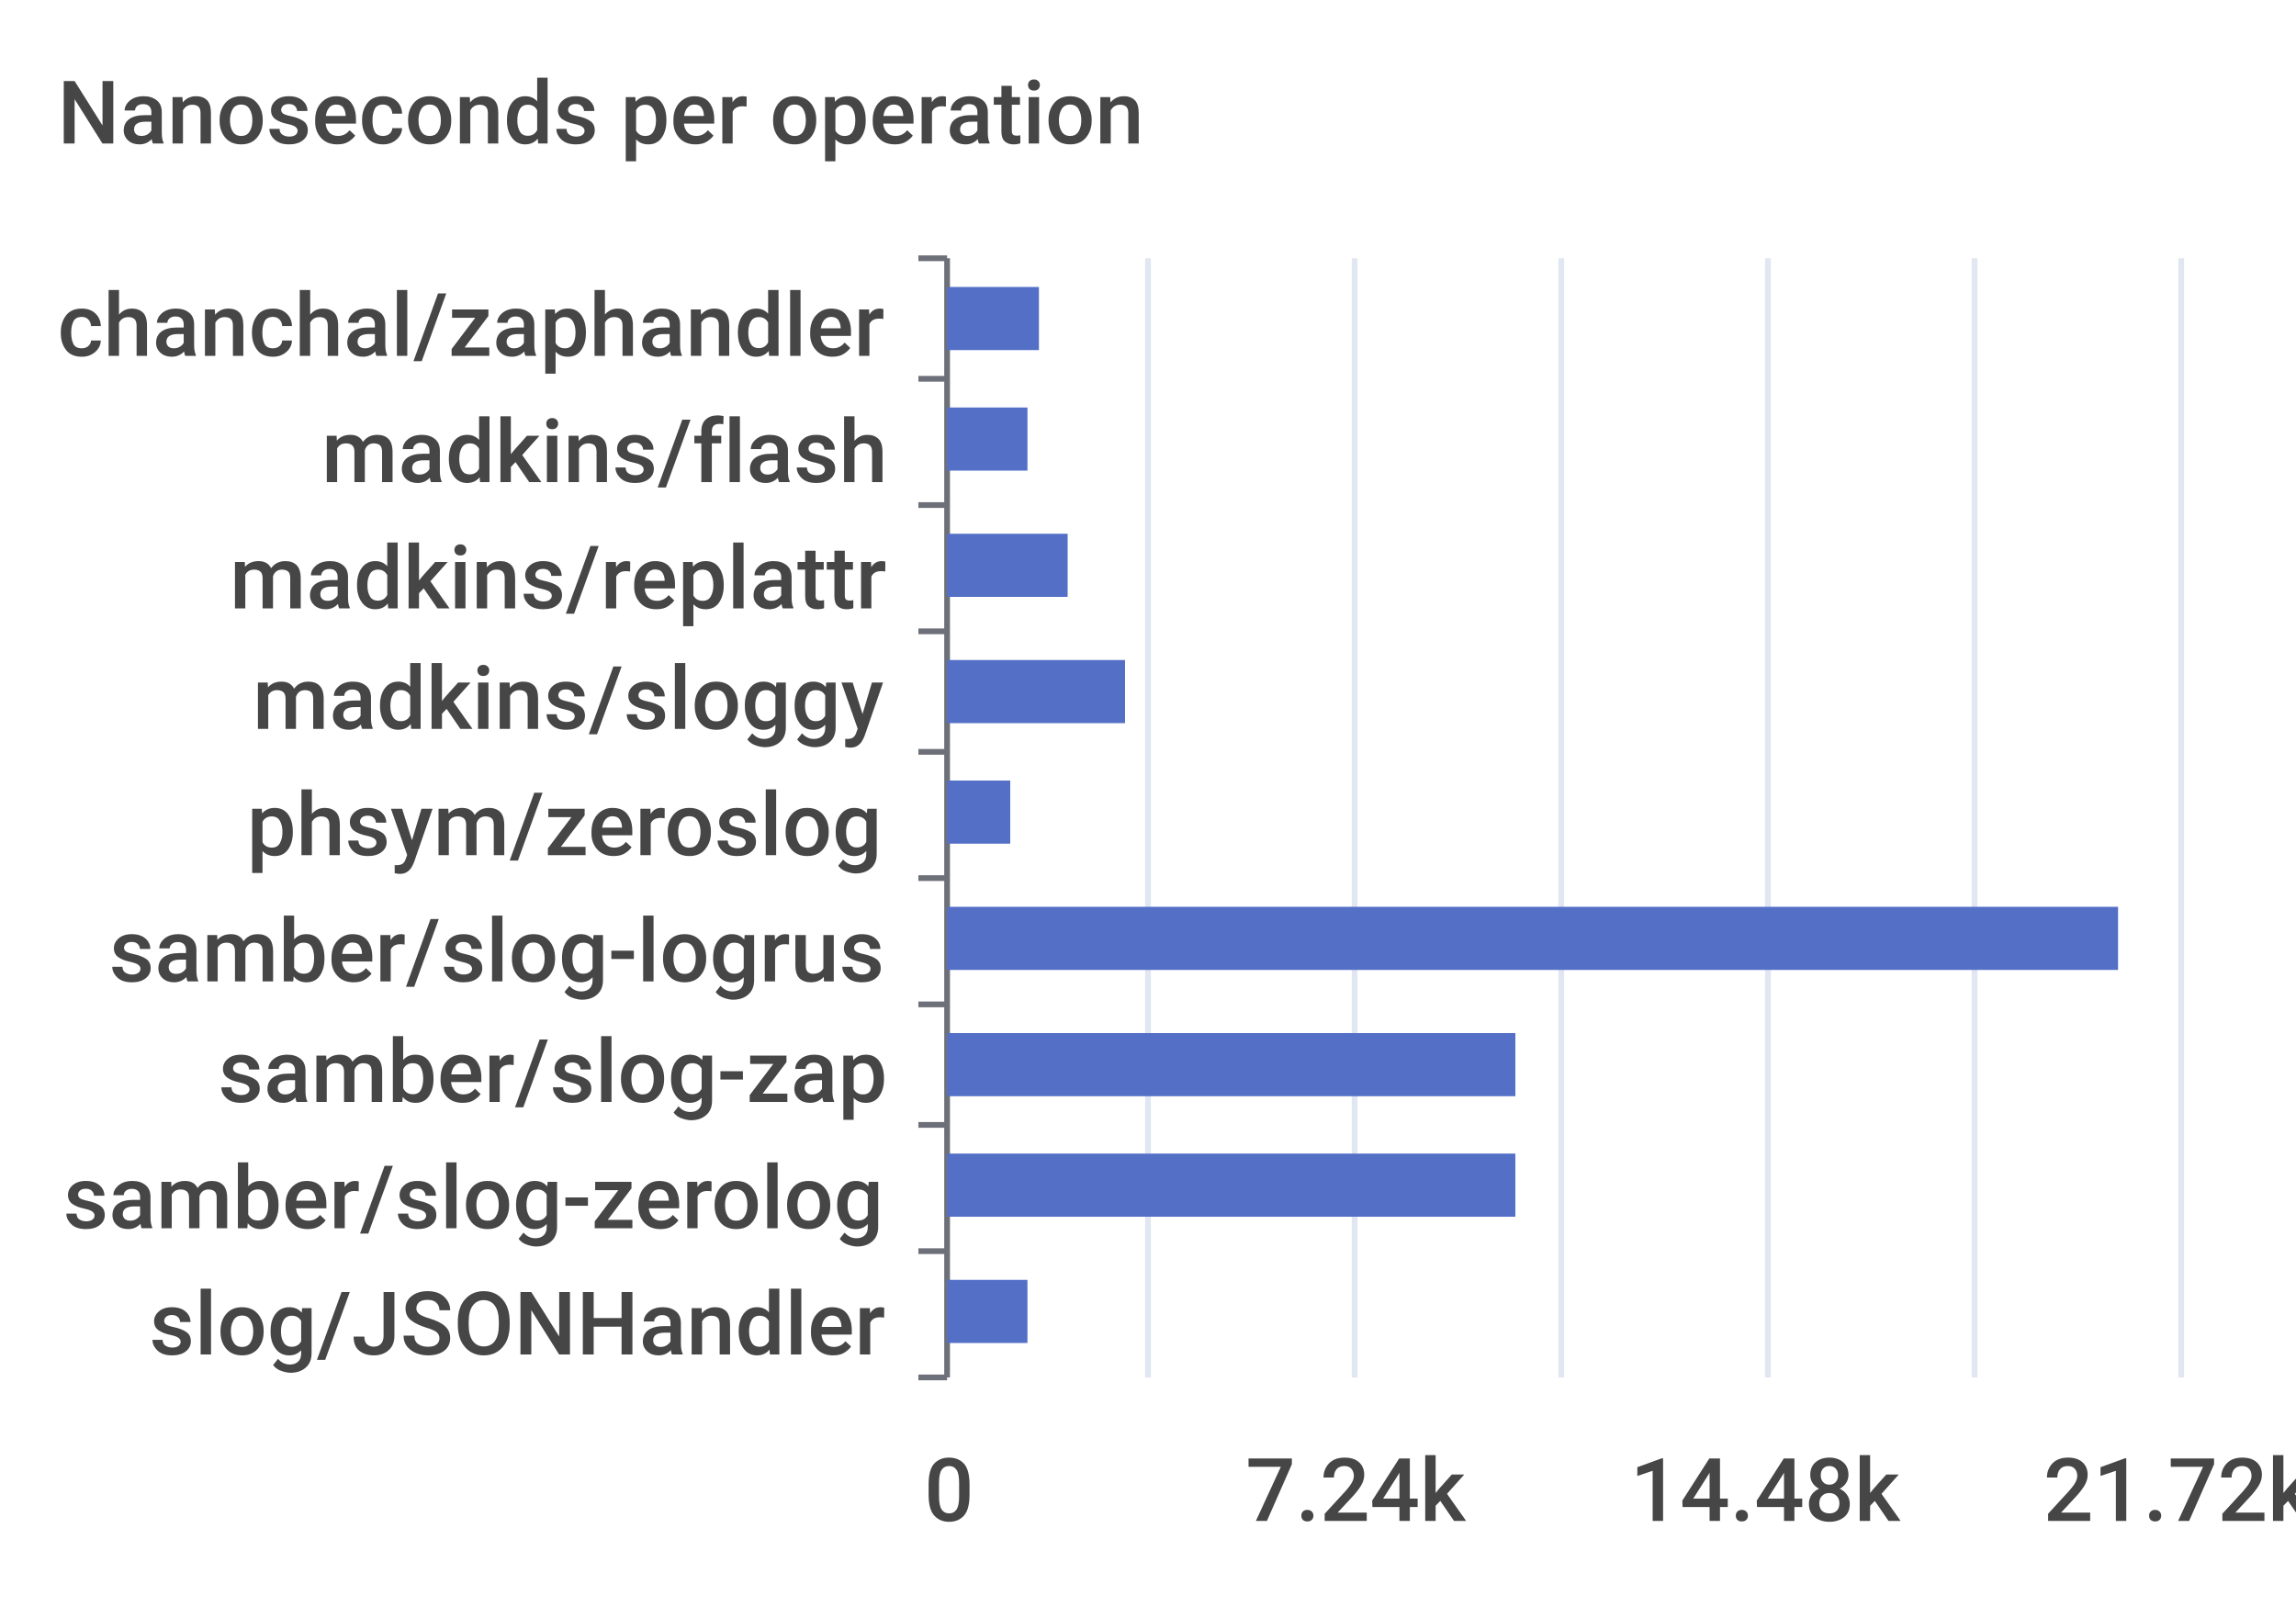
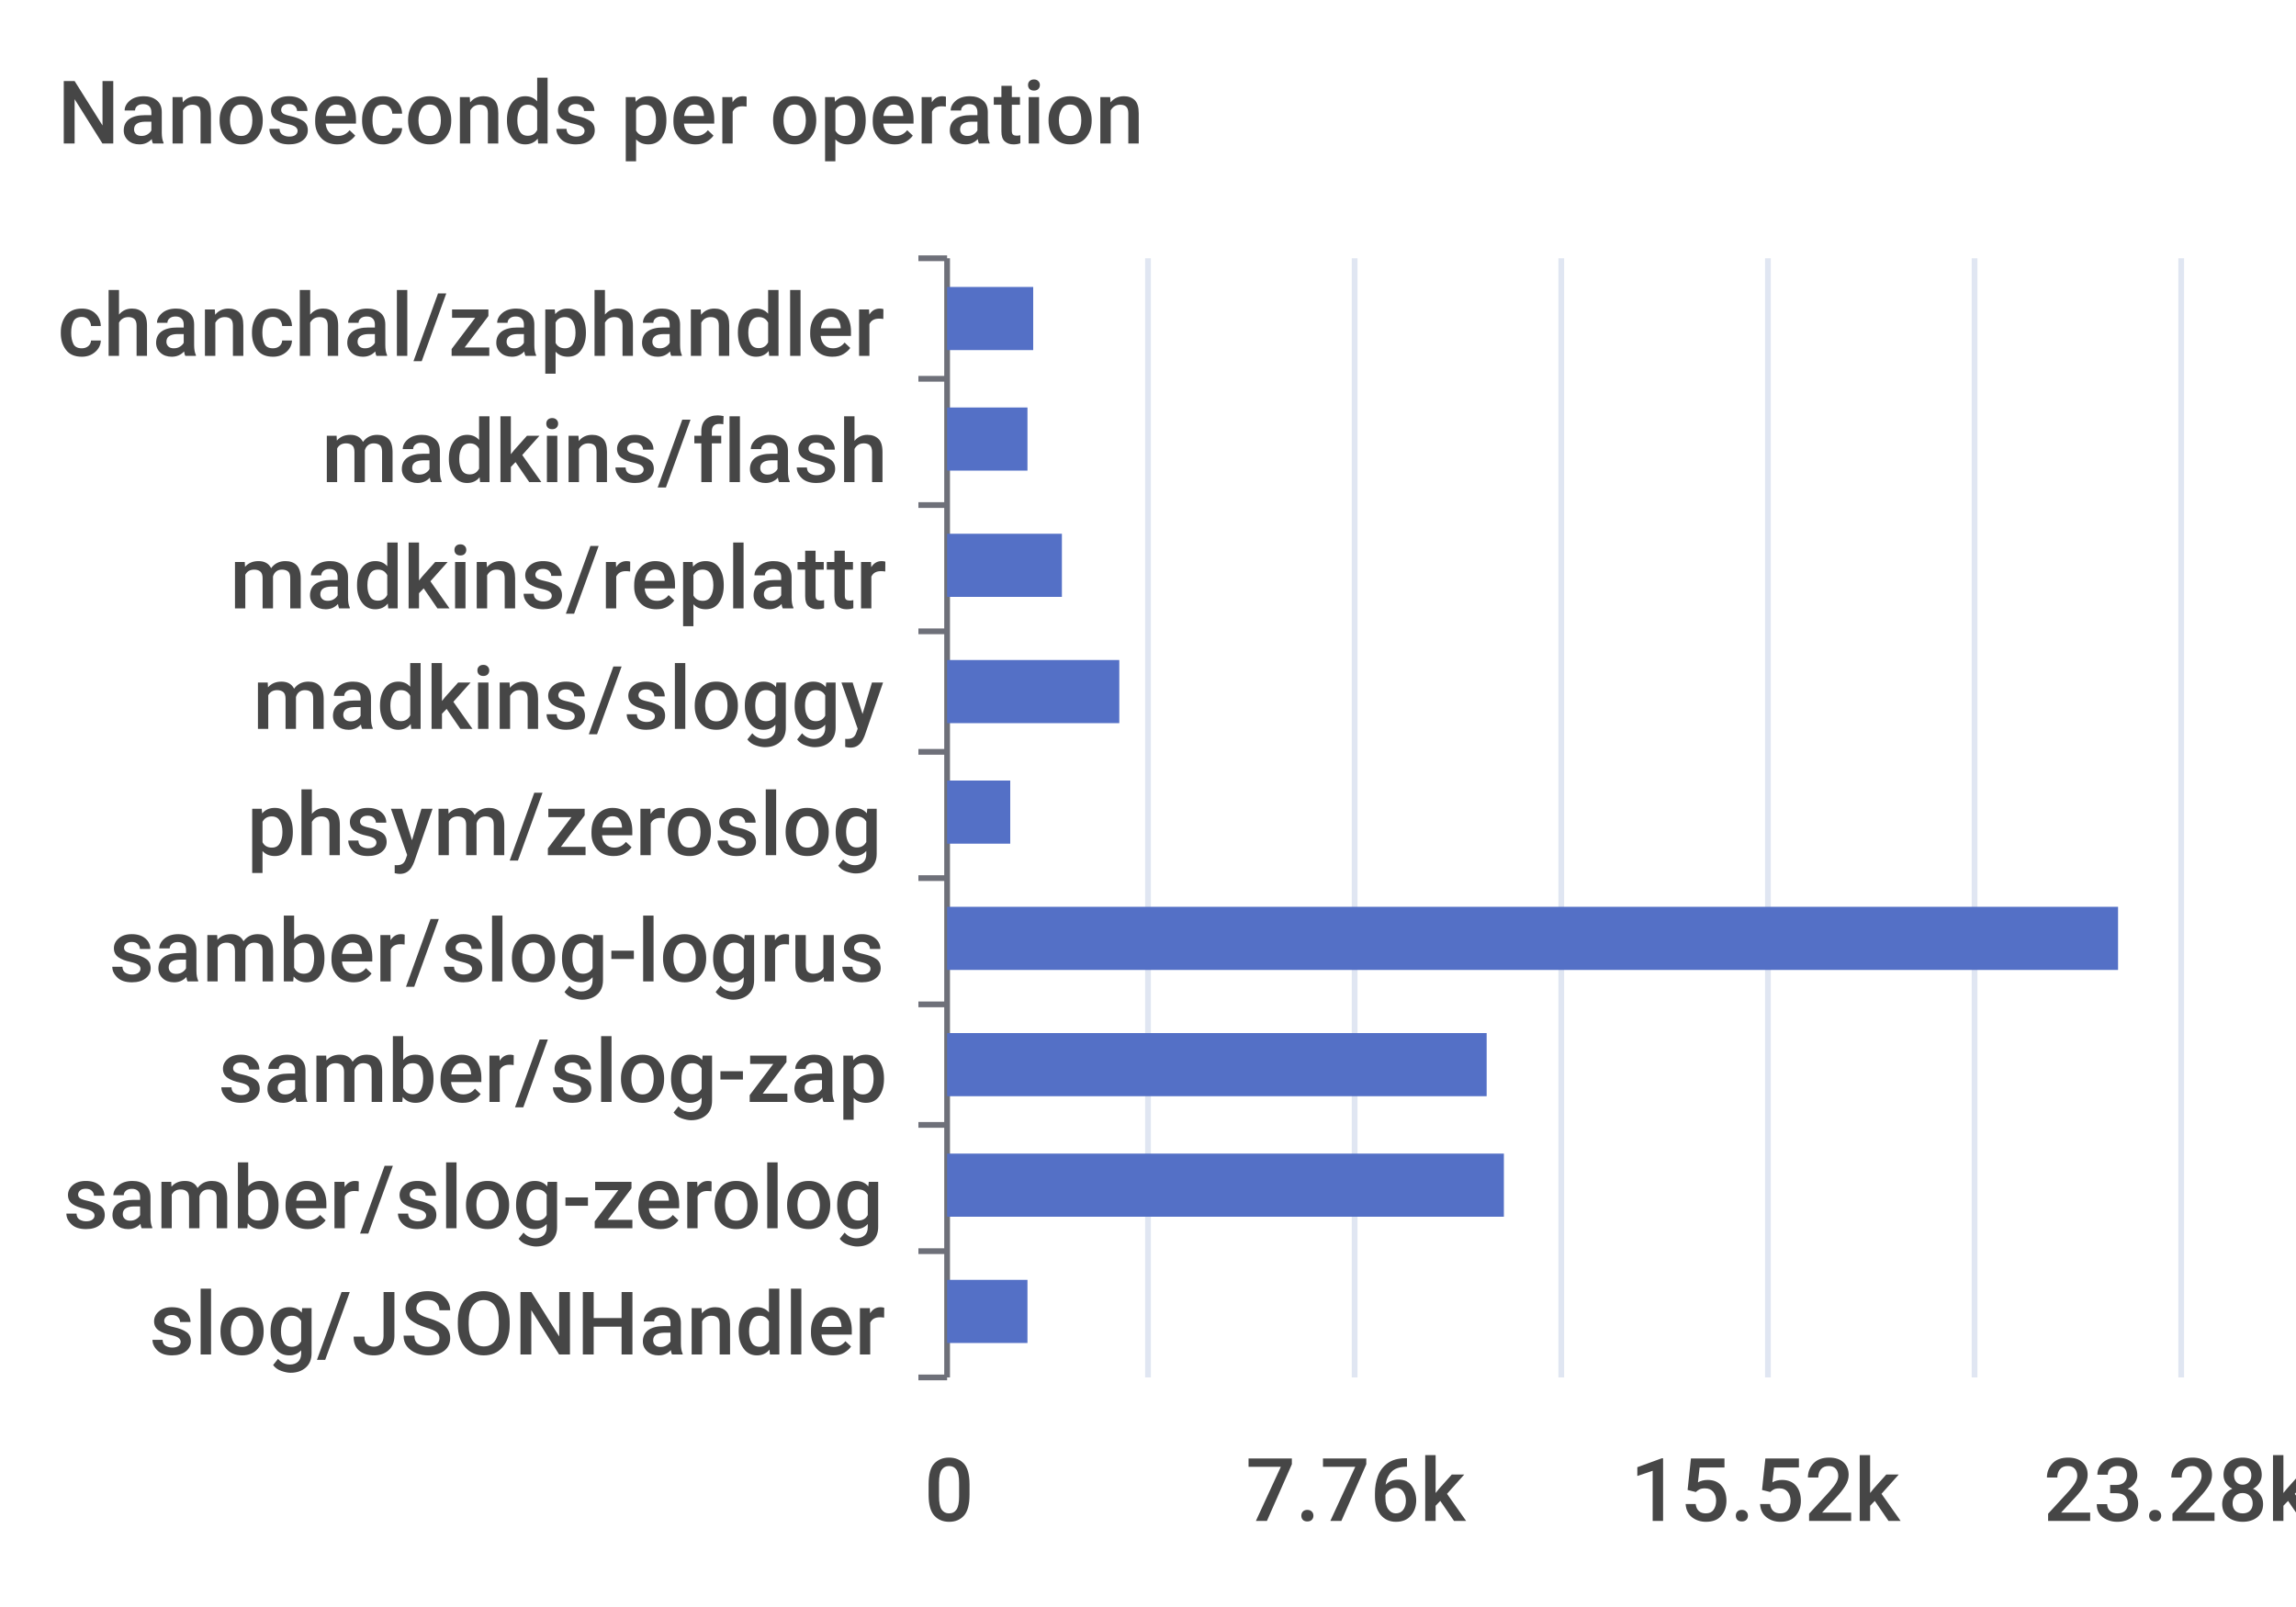
<svg xmlns="http://www.w3.org/2000/svg" width="400" height="280">\n<path d="M 0 0 L 400 0 L 400 280 L 0 280 L 0 0" style="stroke-width:0;stroke:none;fill:rgba(255,255,255,1.0)" />
  <text x="10" y="25" style="stroke-width:0;stroke:none;fill:rgba(70,70,70,1.0);font-size:15.3px;font-family:'Roboto Medium',sans-serif">Nanoseconds per operation</text>
  <path d="M 160 45 L 165 45" style="stroke-width:1;stroke:rgba(110,112,121,1.0);fill:none" />
  <path d="M 160 66 L 165 66" style="stroke-width:1;stroke:rgba(110,112,121,1.0);fill:none" />
  <path d="M 160 88 L 165 88" style="stroke-width:1;stroke:rgba(110,112,121,1.0);fill:none" />
  <path d="M 160 110 L 165 110" style="stroke-width:1;stroke:rgba(110,112,121,1.0);fill:none" />
  <path d="M 160 131 L 165 131" style="stroke-width:1;stroke:rgba(110,112,121,1.0);fill:none" />
  <path d="M 160 153 L 165 153" style="stroke-width:1;stroke:rgba(110,112,121,1.0);fill:none" />
  <path d="M 160 175 L 165 175" style="stroke-width:1;stroke:rgba(110,112,121,1.0);fill:none" />
  <path d="M 160 196 L 165 196" style="stroke-width:1;stroke:rgba(110,112,121,1.0);fill:none" />
  <path d="M 160 218 L 165 218" style="stroke-width:1;stroke:rgba(110,112,121,1.0);fill:none" />
  <path d="M 160 240 L 165 240" style="stroke-width:1;stroke:rgba(110,112,121,1.0);fill:none" />
  <path d="M 165 45 L 165 240" style="stroke-width:1;stroke:rgba(110,112,121,1.0);fill:none" />
  <text x="10" y="62" style="stroke-width:0;stroke:none;fill:rgba(70,70,70,1.0);font-size:15.3px;font-family:'Roboto Medium',sans-serif">chanchal/zaphandler</text>
  <text x="56" y="84" style="stroke-width:0;stroke:none;fill:rgba(70,70,70,1.0);font-size:15.3px;font-family:'Roboto Medium',sans-serif">madkins/flash</text>
  <text x="40" y="106" style="stroke-width:0;stroke:none;fill:rgba(70,70,70,1.0);font-size:15.3px;font-family:'Roboto Medium',sans-serif">madkins/replattr</text>
  <text x="44" y="127" style="stroke-width:0;stroke:none;fill:rgba(70,70,70,1.0);font-size:15.3px;font-family:'Roboto Medium',sans-serif">madkins/sloggy</text>
  <text x="43" y="149" style="stroke-width:0;stroke:none;fill:rgba(70,70,70,1.0);font-size:15.3px;font-family:'Roboto Medium',sans-serif">phsym/zeroslog</text>
  <text x="19" y="171" style="stroke-width:0;stroke:none;fill:rgba(70,70,70,1.0);font-size:15.3px;font-family:'Roboto Medium',sans-serif">samber/slog-logrus</text>
  <text x="38" y="192" style="stroke-width:0;stroke:none;fill:rgba(70,70,70,1.0);font-size:15.3px;font-family:'Roboto Medium',sans-serif">samber/slog-zap</text>
  <text x="11" y="214" style="stroke-width:0;stroke:none;fill:rgba(70,70,70,1.0);font-size:15.3px;font-family:'Roboto Medium',sans-serif">samber/slog-zerolog</text>
  <text x="26" y="236" style="stroke-width:0;stroke:none;fill:rgba(70,70,70,1.0);font-size:15.3px;font-family:'Roboto Medium',sans-serif">slog/JSONHandler</text>
  <text x="161" y="265" style="stroke-width:0;stroke:none;fill:rgba(70,70,70,1.0);font-size:15.3px;font-family:'Roboto Medium',sans-serif">0</text>
-   <text x="217" y="265" style="stroke-width:0;stroke:none;fill:rgba(70,70,70,1.0);font-size:15.3px;font-family:'Roboto Medium',sans-serif">7.24k</text>
-   <text x="284" y="265" style="stroke-width:0;stroke:none;fill:rgba(70,70,70,1.0);font-size:15.3px;font-family:'Roboto Medium',sans-serif">14.48k</text>
-   <text x="356" y="265" style="stroke-width:0;stroke:none;fill:rgba(70,70,70,1.0);font-size:15.3px;font-family:'Roboto Medium',sans-serif">21.72k</text>
+   <text x="217" y="265" style="stroke-width:0;stroke:none;fill:rgba(70,70,70,1.0);font-size:15.3px;font-family:'Roboto Medium',sans-serif">7.76k</text>
+   <text x="284" y="265" style="stroke-width:0;stroke:none;fill:rgba(70,70,70,1.0);font-size:15.3px;font-family:'Roboto Medium',sans-serif">15.52k</text>
+   <text x="356" y="265" style="stroke-width:0;stroke:none;fill:rgba(70,70,70,1.0);font-size:15.3px;font-family:'Roboto Medium',sans-serif">23.28k</text>
  <path d="M 200 45 L 200 240" style="stroke-width:1;stroke:rgba(224,230,242,1.0);fill:none" />
  <path d="M 236 45 L 236 240" style="stroke-width:1;stroke:rgba(224,230,242,1.0);fill:none" />
  <path d="M 272 45 L 272 240" style="stroke-width:1;stroke:rgba(224,230,242,1.0);fill:none" />
  <path d="M 308 45 L 308 240" style="stroke-width:1;stroke:rgba(224,230,242,1.0);fill:none" />
  <path d="M 344 45 L 344 240" style="stroke-width:1;stroke:rgba(224,230,242,1.0);fill:none" />
  <path d="M 380 45 L 380 240" style="stroke-width:1;stroke:rgba(224,230,242,1.0);fill:none" />
  <path d="M 165 223 L 179 223 L 179 234 L 165 234 L 165 223" style="stroke-width:0;stroke:none;fill:rgba(84,112,198,1.0)" />
-   <path d="M 165 201 L 264 201 L 264 212 L 165 212 L 165 201" style="stroke-width:0;stroke:none;fill:rgba(84,112,198,1.0)" />
-   <path d="M 165 180 L 264 180 L 264 191 L 165 191 L 165 180" style="stroke-width:0;stroke:none;fill:rgba(84,112,198,1.0)" />
+   <path d="M 165 201 L 262 201 L 262 212 L 165 212 L 165 201" style="stroke-width:0;stroke:none;fill:rgba(84,112,198,1.0)" />
+   <path d="M 165 180 L 259 180 L 259 191 L 165 191 L 165 180" style="stroke-width:0;stroke:none;fill:rgba(84,112,198,1.0)" />
  <path d="M 165 158 L 369 158 L 369 169 L 165 169 L 165 158" style="stroke-width:0;stroke:none;fill:rgba(84,112,198,1.0)" />
  <path d="M 165 136 L 176 136 L 176 147 L 165 147 L 165 136" style="stroke-width:0;stroke:none;fill:rgba(84,112,198,1.0)" />
-   <path d="M 165 115 L 196 115 L 196 126 L 165 126 L 165 115" style="stroke-width:0;stroke:none;fill:rgba(84,112,198,1.0)" />
-   <path d="M 165 93 L 186 93 L 186 104 L 165 104 L 165 93" style="stroke-width:0;stroke:none;fill:rgba(84,112,198,1.0)" />
+   <path d="M 165 115 L 195 115 L 195 126 L 165 126 L 165 115" style="stroke-width:0;stroke:none;fill:rgba(84,112,198,1.0)" />
+   <path d="M 165 93 L 185 93 L 185 104 L 165 104 L 165 93" style="stroke-width:0;stroke:none;fill:rgba(84,112,198,1.0)" />
  <path d="M 165 71 L 179 71 L 179 82 L 165 82 L 165 71" style="stroke-width:0;stroke:none;fill:rgba(84,112,198,1.0)" />
-   <path d="M 165 50 L 181 50 L 181 61 L 165 61 L 165 50" style="stroke-width:0;stroke:none;fill:rgba(84,112,198,1.0)" />
+   <path d="M 165 50 L 180 50 L 180 61 L 165 61 L 165 50" style="stroke-width:0;stroke:none;fill:rgba(84,112,198,1.0)" />
</svg>
